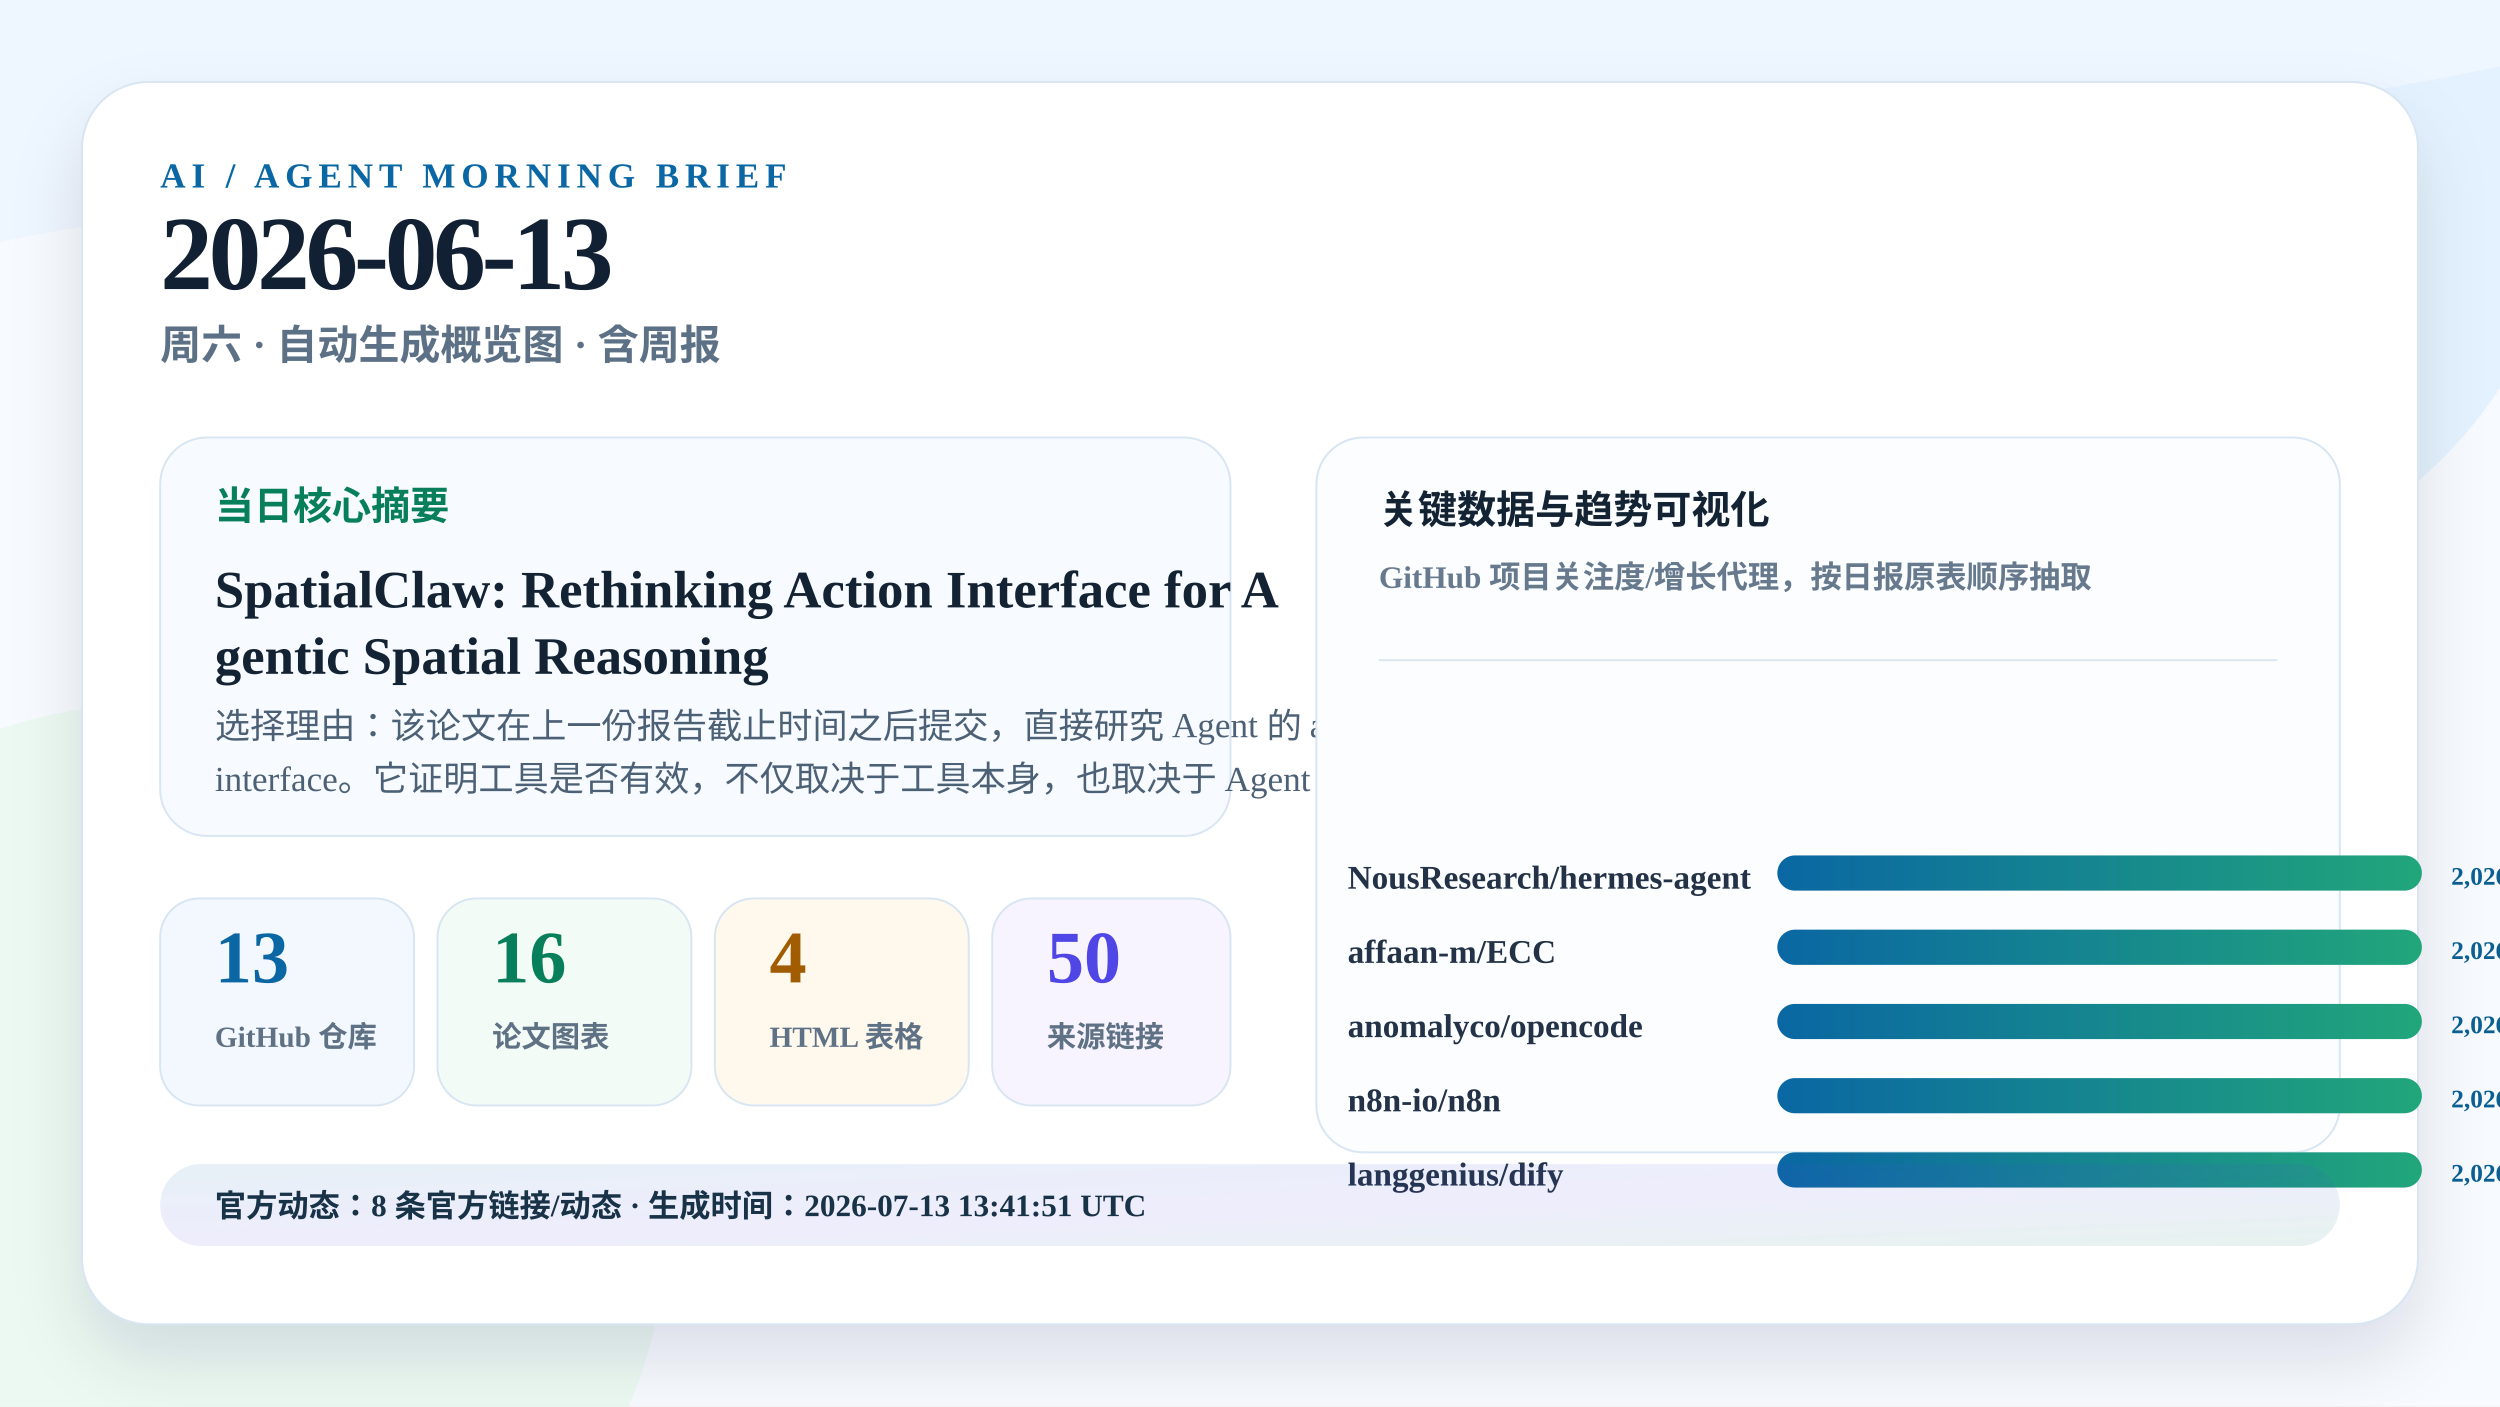
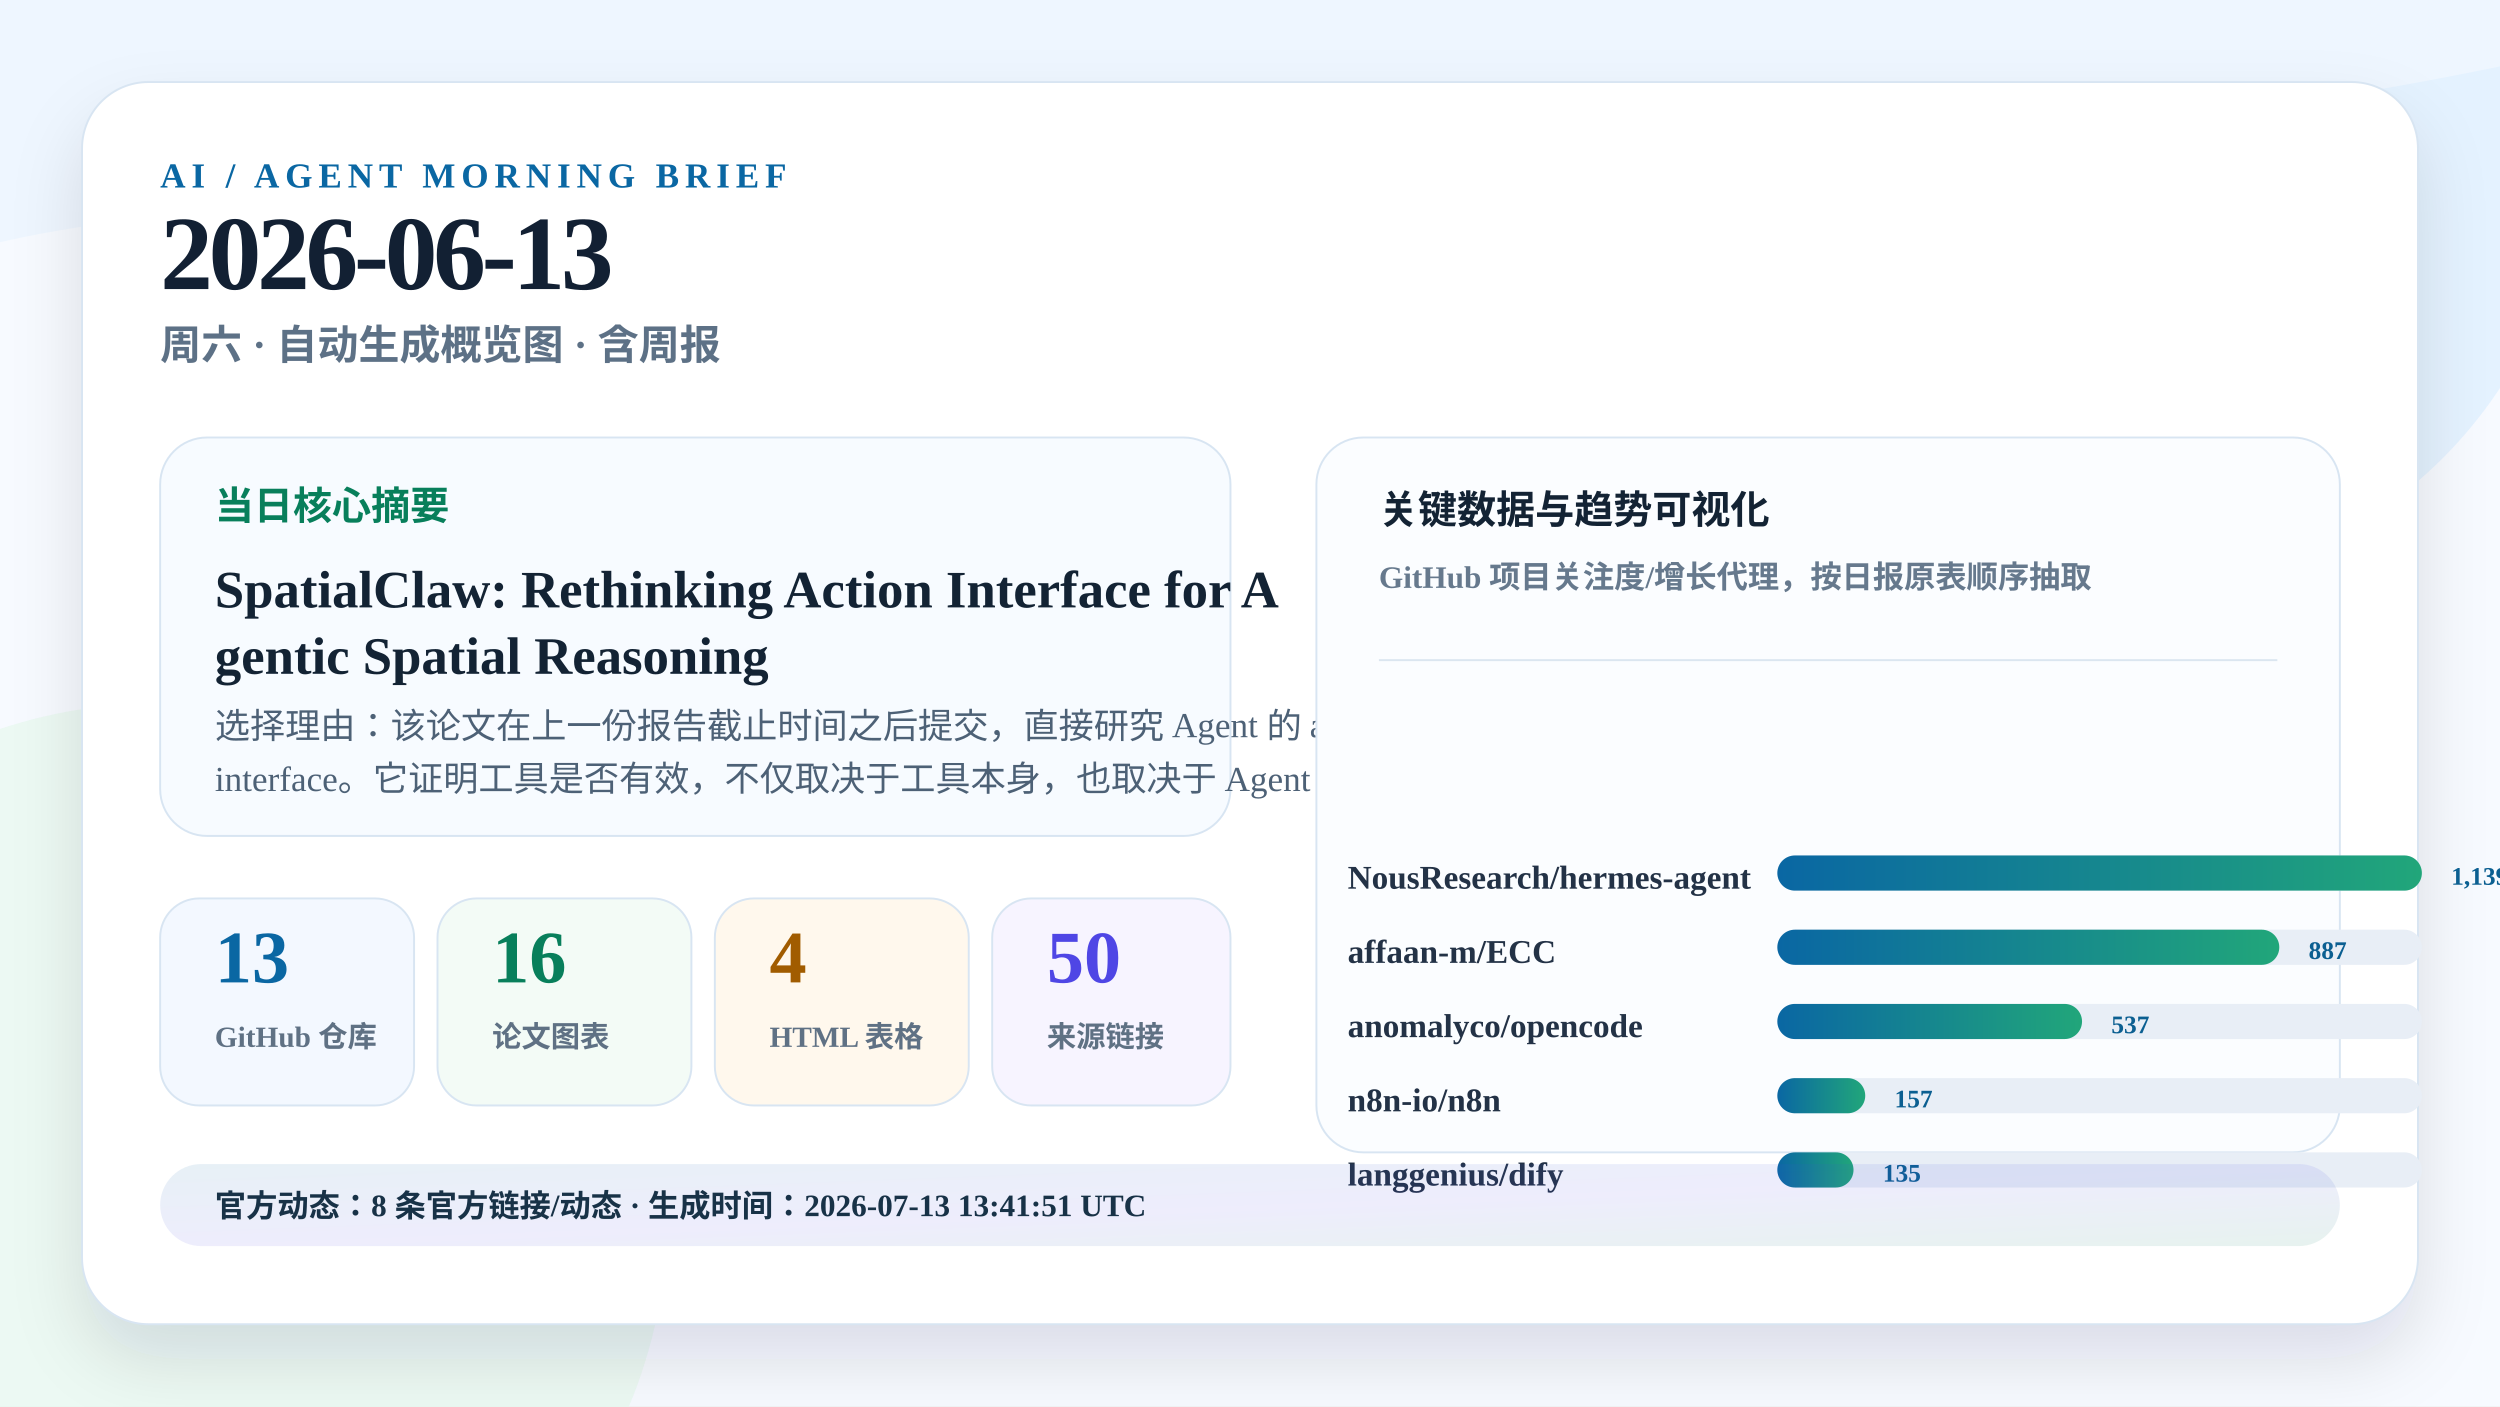
<svg xmlns="http://www.w3.org/2000/svg" width="1280" height="720" viewBox="0 0 1280 720" role="img" aria-label="2026-06-13 AI Agent 晨间简报概览">
  <defs>
    <linearGradient id="accent" x1="0" y1="0" x2="1" y2="1">
      <stop offset="0%" stop-color="#0a67a3" />
      <stop offset="52%" stop-color="#4f46e5" />
      <stop offset="100%" stop-color="#087f5b" />
    </linearGradient>
    <linearGradient id="barGradient" x1="0" y1="0" x2="1" y2="0">
      <stop offset="0%" stop-color="#0a67a3" />
      <stop offset="100%" stop-color="#21a67a" />
    </linearGradient>
    <filter id="shadow" x="-10%" y="-10%" width="120%" height="130%">
      <feDropShadow dx="0" dy="18" stdDeviation="18" flood-color="#102030" flood-opacity="0.12" />
    </filter>
  </defs>
  <rect width="1280" height="720" fill="#f7faff" />
  <circle cx="1088" cy="72" r="230" fill="#dfefff" opacity="0.78" />
  <circle cx="82" cy="620" r="260" fill="#e7f8ef" opacity="0.72" />
  <path d="M0 124 C220 74 360 176 552 124 C790 60 980 96 1280 34 L1280 0 L0 0 Z" fill="#eef6ff" />
  <rect x="42" y="42" width="1196" height="636" rx="34" fill="white" filter="url(#shadow)" />
  <rect x="42" y="42" width="1196" height="636" rx="34" fill="none" stroke="#d8e5f2" />
  <text x="82" y="96" font-size="18" font-weight="800" letter-spacing="3" fill="#0a67a3">AI / AGENT MORNING BRIEF</text>
  <text x="82" y="148" font-size="54" font-weight="850" letter-spacing="-2.2" fill="#122033">2026-06-13</text>
  <text x="82" y="184" font-size="21" font-weight="650" fill="#5d7186">周六 · 自动生成概览图 · 含周报</text>
  <rect x="82" y="224" width="548" height="204" rx="24" fill="#f7fbff" stroke="#d8e5f2" />
  <text x="110" y="266" font-size="20" font-weight="800" fill="#087f5b">当日核心摘要</text>
  <text x="110" y="311" font-size="27" font-weight="850" fill="#132334">SpatialClaw: Rethinking Action Interface for A</text>
  <text x="110" y="345" font-size="27" font-weight="850" fill="#132334">gentic Spatial Reasoning</text>
  <text x="110" y="378" font-size="18" font-weight="500" fill="#4d6176">选择理由：该论文在上一份报告截止时间之后提交，直接研究 Agent 的 action</text>
  <text x="110" y="405" font-size="18" font-weight="500" fill="#4d6176">interface。它证明工具是否有效，不仅取决于工具本身，也取决于 Agent 能否…</text>
  <g>
    <rect x="82" y="460" width="130" height="106" rx="20" fill="#f3f8ff" stroke="#d8e5f2" />
    <text x="110" y="503" font-size="38" font-weight="850" fill="#0a67a3">13</text>
    <text x="110" y="536" font-size="15" font-weight="700" fill="#5f7184">GitHub 仓库</text>
    <rect x="224" y="460" width="130" height="106" rx="20" fill="#f3fbf6" stroke="#d8e5f2" />
    <text x="252" y="503" font-size="38" font-weight="850" fill="#087f5b">16</text>
    <text x="252" y="536" font-size="15" font-weight="700" fill="#5f7184">论文图表</text>
    <rect x="366" y="460" width="130" height="106" rx="20" fill="#fff8ed" stroke="#d8e5f2" />
    <text x="394" y="503" font-size="38" font-weight="850" fill="#a15c00">4</text>
    <text x="394" y="536" font-size="15" font-weight="700" fill="#5f7184">HTML 表格</text>
    <rect x="508" y="460" width="122" height="106" rx="20" fill="#f7f4ff" stroke="#d8e5f2" />
    <text x="536" y="503" font-size="38" font-weight="850" fill="#4f46e5">50</text>
    <text x="536" y="536" font-size="15" font-weight="700" fill="#5f7184">来源链接</text>
  </g>
  <rect x="674" y="224" width="524" height="366" rx="24" fill="#fbfdff" stroke="#d8e5f2" />
  <text x="706" y="268" font-size="20" font-weight="850" fill="#132334">关键数据与趋势可视化</text>
  <text x="706" y="301" font-size="16" font-weight="600" fill="#66798d">GitHub 项目关注度/增长代理，按日报原表顺序抽取</text>
  <path d="M706 338 H1166" stroke="#dbe6f0" />
  <text x="690" y="455" font-size="17" font-weight="650" fill="#233246">NousResearch/hermes-agent</text>
  <rect x="910" y="438" width="330" height="18" rx="9" fill="#e8eef6" />
  <rect x="910" y="438" width="330" height="18" rx="9" fill="url(#barGradient)" />
-   <text x="1255" y="453" font-size="13" font-weight="700" fill="#0b5f91">2,026</text>
+   <text x="1255" y="453" font-size="13" font-weight="700" fill="#0b5f91">1,139</text>
  <text x="690" y="493" font-size="17" font-weight="650" fill="#233246">affaan-m/ECC</text>
  <rect x="910" y="476" width="330" height="18" rx="9" fill="#e8eef6" />
-   <rect x="910" y="476" width="330" height="18" rx="9" fill="url(#barGradient)" />
-   <text x="1255" y="491" font-size="13" font-weight="700" fill="#0b5f91">2,026</text>
+   <rect x="910" y="476" width="257" height="18" rx="9" fill="url(#barGradient)" />
+   <text x="1182" y="491" font-size="13" font-weight="700" fill="#0b5f91">887</text>
  <text x="690" y="531" font-size="17" font-weight="650" fill="#233246">anomalyco/opencode</text>
  <rect x="910" y="514" width="330" height="18" rx="9" fill="#e8eef6" />
-   <rect x="910" y="514" width="330" height="18" rx="9" fill="url(#barGradient)" />
-   <text x="1255" y="529" font-size="13" font-weight="700" fill="#0b5f91">2,026</text>
+   <rect x="910" y="514" width="156" height="18" rx="9" fill="url(#barGradient)" />
+   <text x="1081" y="529" font-size="13" font-weight="700" fill="#0b5f91">537</text>
  <text x="690" y="569" font-size="17" font-weight="650" fill="#233246">n8n-io/n8n</text>
  <rect x="910" y="552" width="330" height="18" rx="9" fill="#e8eef6" />
-   <rect x="910" y="552" width="330" height="18" rx="9" fill="url(#barGradient)" />
-   <text x="1255" y="567" font-size="13" font-weight="700" fill="#0b5f91">2,026</text>
+   <rect x="910" y="552" width="45" height="18" rx="9" fill="url(#barGradient)" />
+   <text x="970" y="567" font-size="13" font-weight="700" fill="#0b5f91">157</text>
  <text x="690" y="607" font-size="17" font-weight="650" fill="#233246">langgenius/dify</text>
  <rect x="910" y="590" width="330" height="18" rx="9" fill="#e8eef6" />
-   <rect x="910" y="590" width="330" height="18" rx="9" fill="url(#barGradient)" />
-   <text x="1255" y="605" font-size="13" font-weight="700" fill="#0b5f91">2,026</text>
+   <rect x="910" y="590" width="39" height="18" rx="9" fill="url(#barGradient)" />
+   <text x="964" y="605" font-size="13" font-weight="700" fill="#0b5f91">135</text>
  <rect x="82" y="596" width="1116" height="42" rx="21" fill="url(#accent)" opacity="0.10" />
  <text x="110" y="623" font-size="16" font-weight="750" fill="#183247">官方动态：8 条官方链接/动态 · 生成时间：2026-07-13 13:41:51 UTC</text>
</svg>
